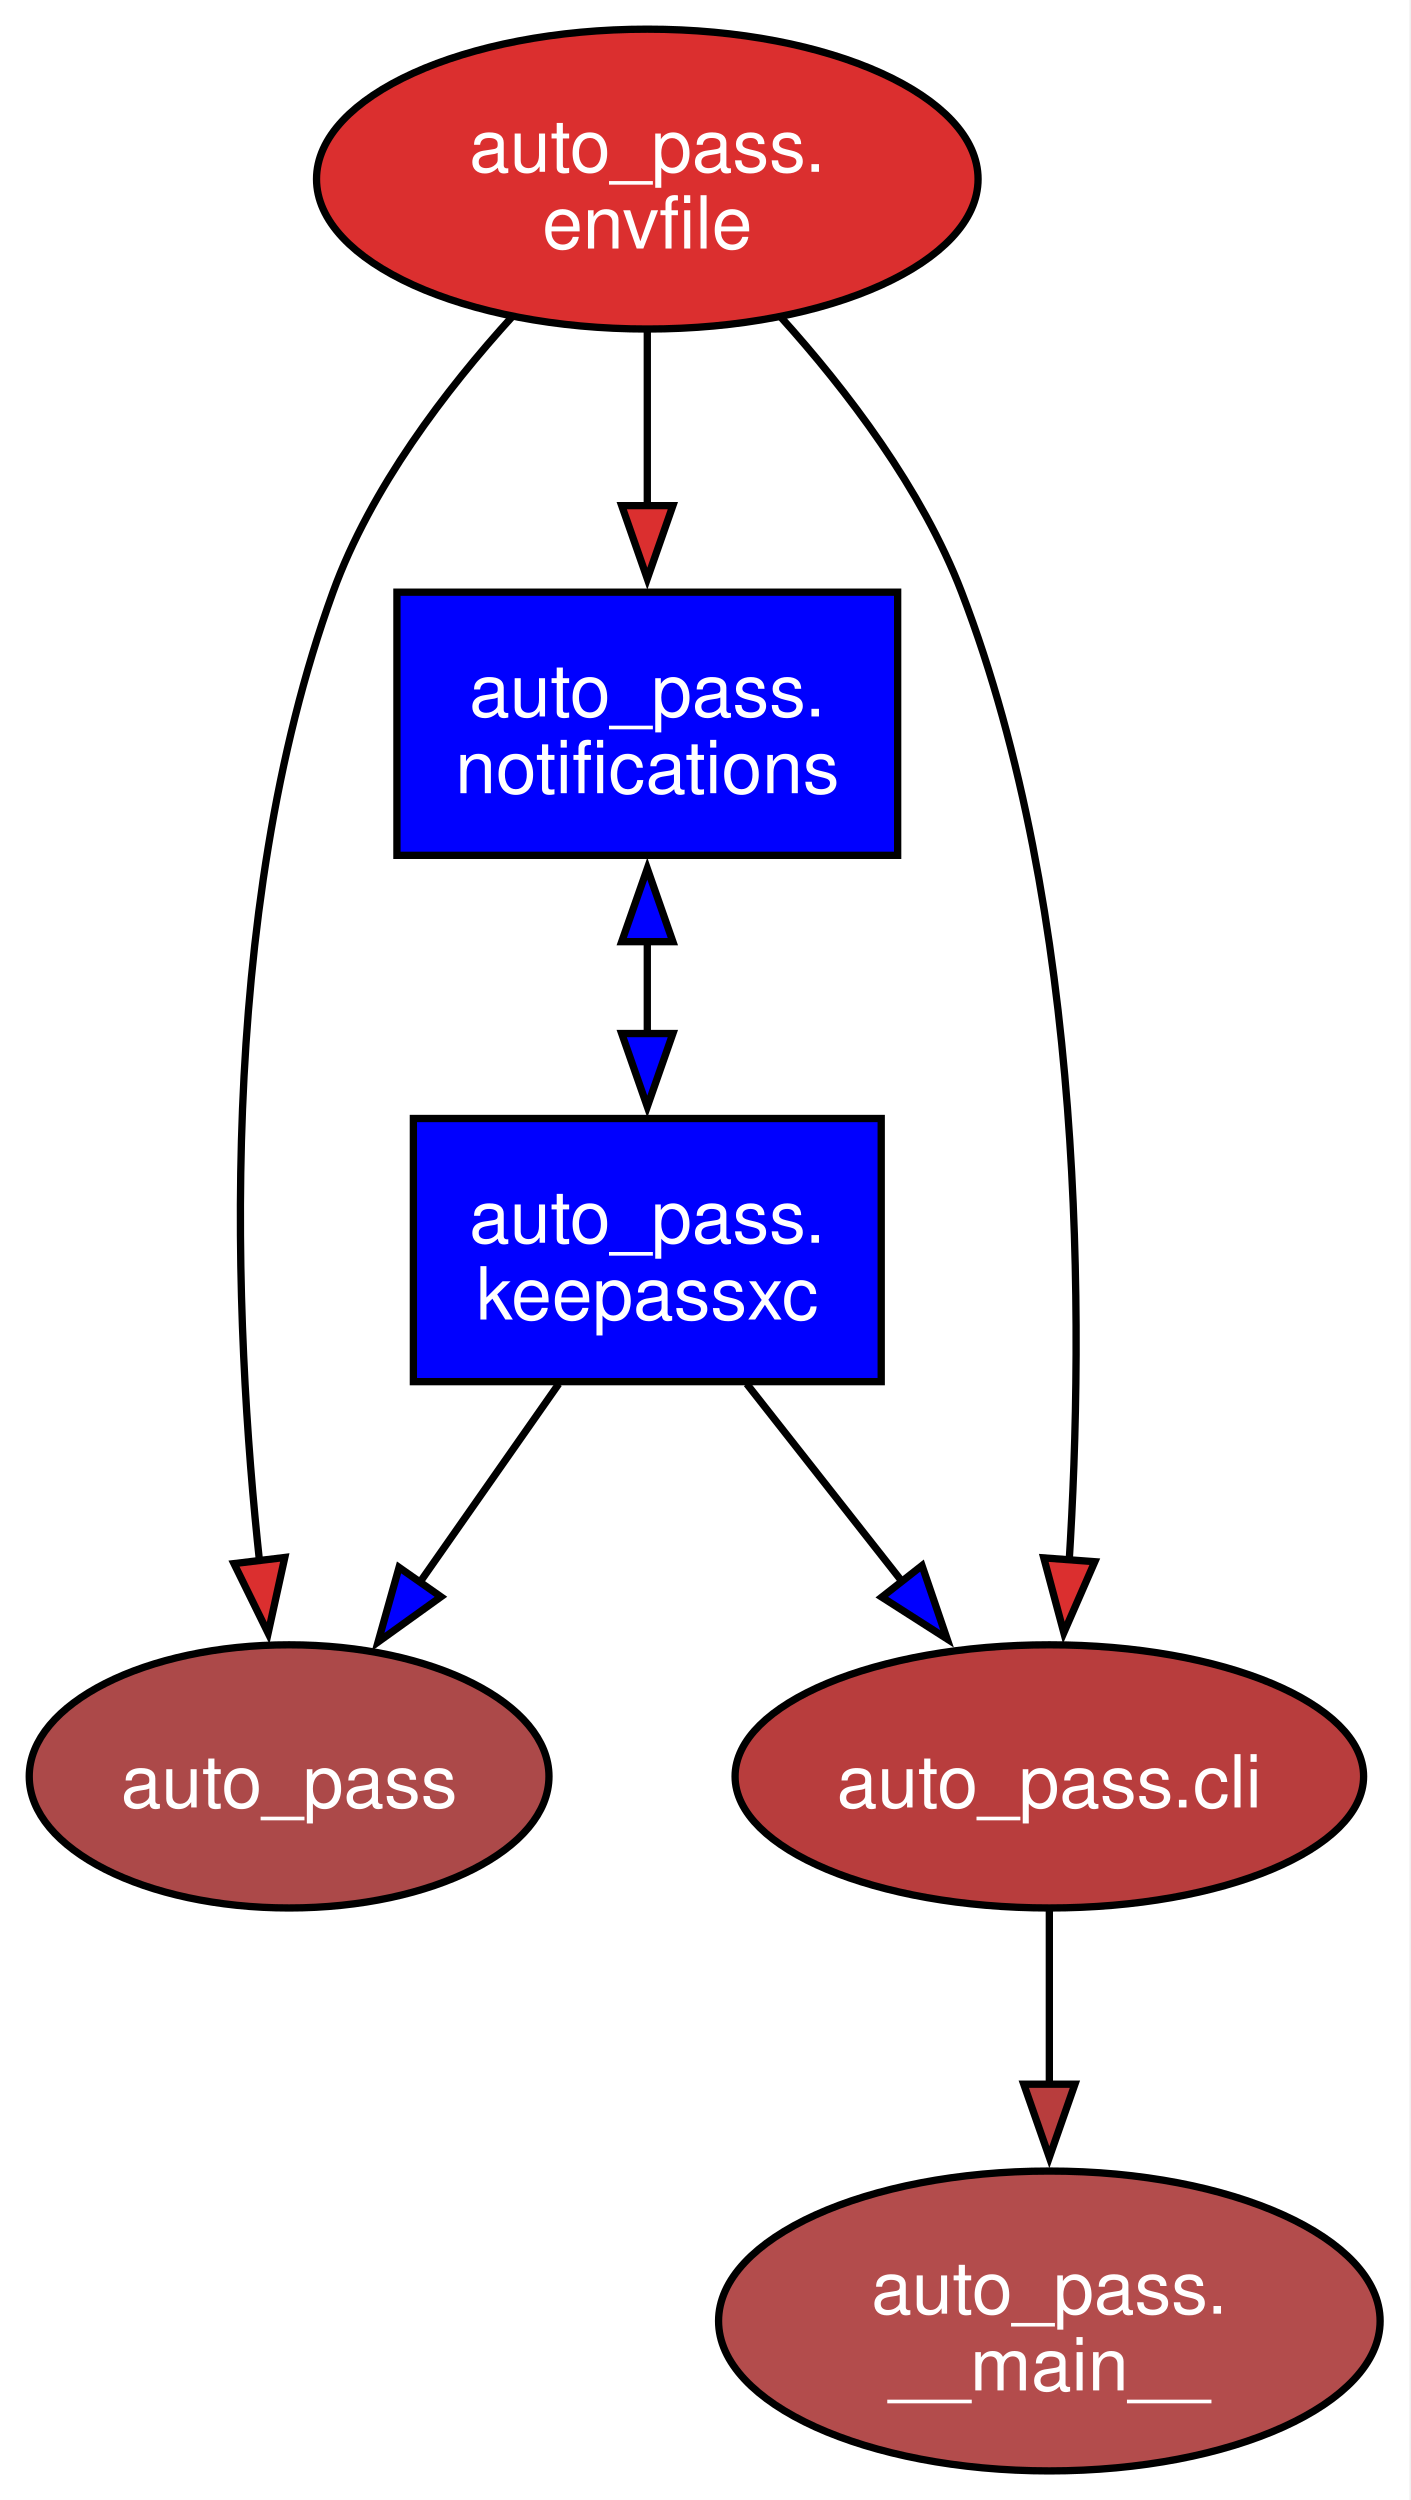
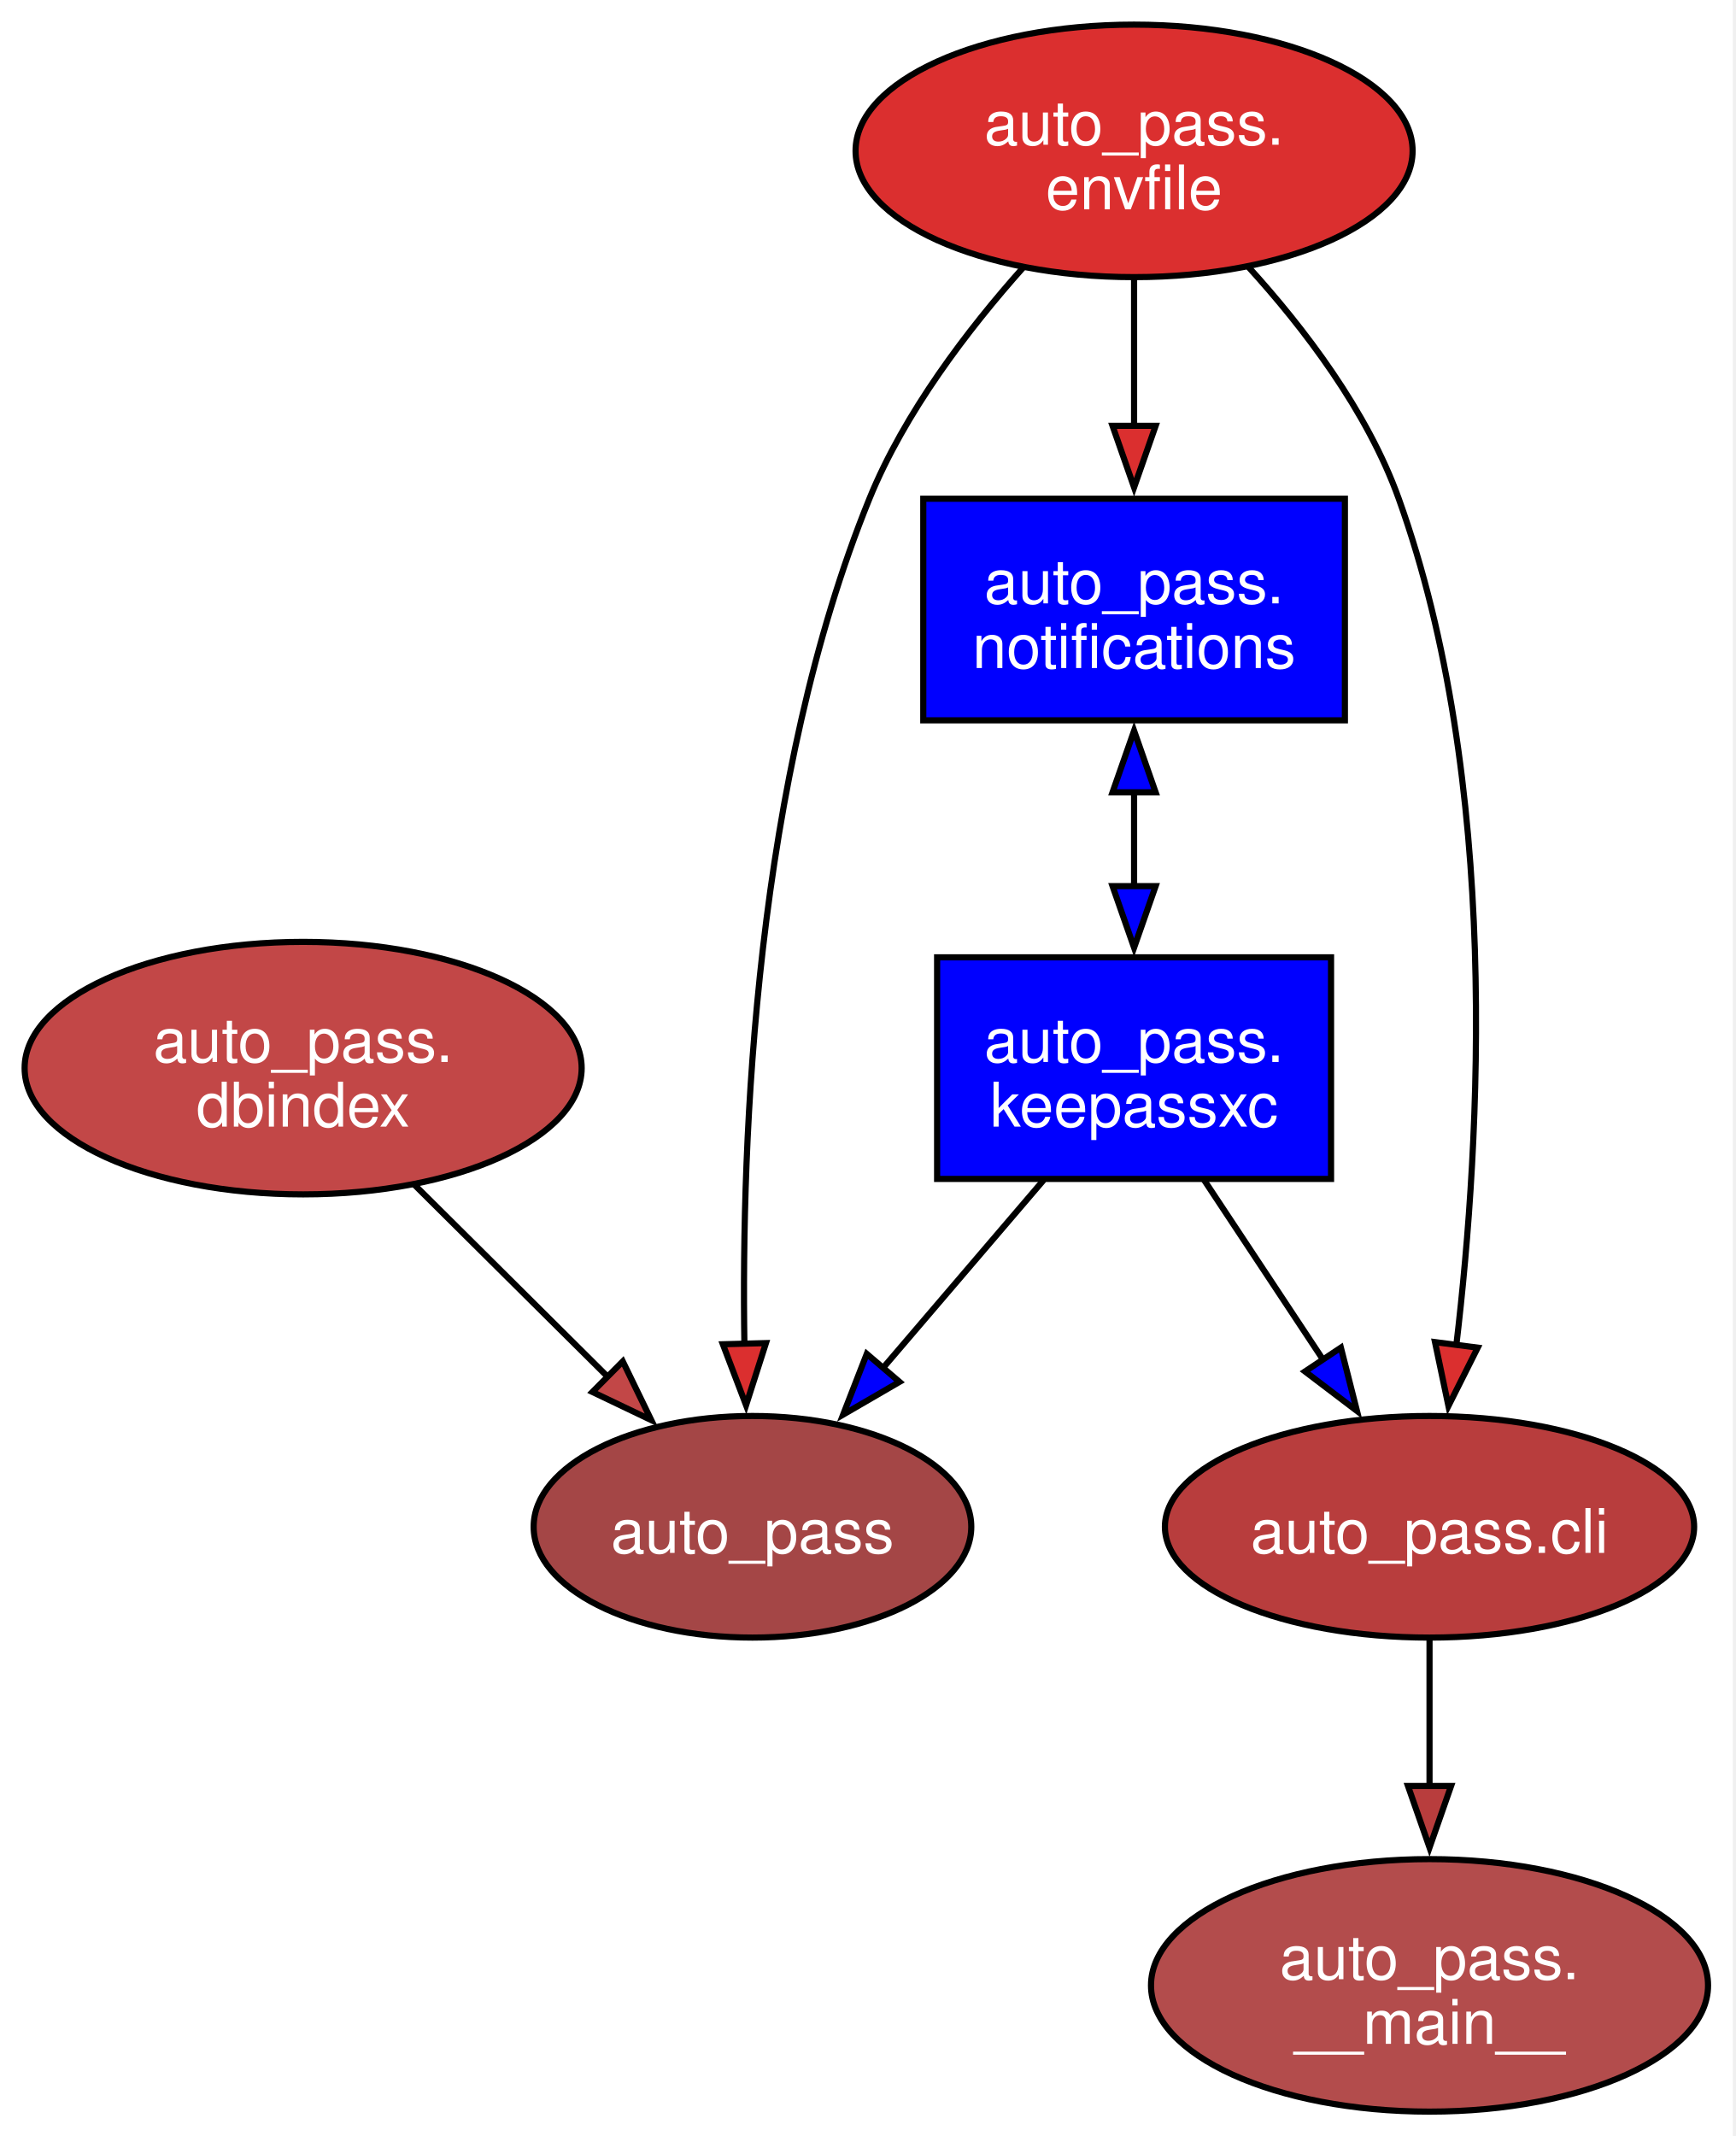
- <svg xmlns="http://www.w3.org/2000/svg" width="193pt" height="342pt" viewBox="0.00 0.00 193.00 342.00">
-   <g id="graph0" class="graph" transform="scale(1 1) rotate(0) translate(4 338.02)">
+ <svg xmlns="http://www.w3.org/2000/svg" width="282pt" height="347pt" viewBox="0.00 0.00 282.00 347.00">
+   <g id="graph0" class="graph" transform="scale(1 1) rotate(0) translate(4 343.04)">
    <style>.edge&gt;path:hover{stroke-width:8}</style>
-     <polygon fill="white" stroke="none" points="-4,4 -4,-338.02 188.81,-338.02 188.81,4 -4,4" />
+     <polygon fill="white" stroke="none" points="-4,4 -4,-343.04 277.51,-343.04 277.51,4 -4,4" />
    <g id="node1" class="node">
      <style>.edge&gt;path:hover{stroke-width:8}</style>
-       <ellipse fill="#ac4949" stroke="black" cx="35.55" cy="-95.01" rx="35.55" ry="18" />
-       <text xml:space="preserve" text-anchor="middle" x="35.55" y="-90.76" font-family="Helvetica,sans-Serif" font-size="10.00" fill="#ffffff">auto_pass</text>
+       <ellipse fill="#a44646" stroke="black" cx="118.25" cy="-95.01" rx="35.55" ry="18" />
+       <text xml:space="preserve" text-anchor="middle" x="118.25" y="-90.76" font-family="Helvetica,sans-Serif" font-size="10.00" fill="#ffffff">auto_pass</text>
    </g>
    <g id="node2" class="node">
      <style>.edge&gt;path:hover{stroke-width:8}</style>
-       <ellipse fill="#b34c4c" stroke="black" cx="139.55" cy="-20.51" rx="45.25" ry="20.51" />
-       <text xml:space="preserve" text-anchor="middle" x="139.55" y="-21.51" font-family="Helvetica,sans-Serif" font-size="10.00" fill="#ffffff">auto_pass.</text>
-       <text xml:space="preserve" text-anchor="middle" x="139.55" y="-11.01" font-family="Helvetica,sans-Serif" font-size="10.00" fill="#ffffff">__main__</text>
+       <ellipse fill="#b34c4c" stroke="black" cx="228.25" cy="-20.51" rx="45.25" ry="20.51" />
+       <text xml:space="preserve" text-anchor="middle" x="228.25" y="-21.51" font-family="Helvetica,sans-Serif" font-size="10.00" fill="#ffffff">auto_pass.</text>
+       <text xml:space="preserve" text-anchor="middle" x="228.25" y="-11.01" font-family="Helvetica,sans-Serif" font-size="10.00" fill="#ffffff">__main__</text>
    </g>
    <g id="node3" class="node">
      <style>.edge&gt;path:hover{stroke-width:8}</style>
-       <ellipse fill="#b83d3d" stroke="black" cx="139.55" cy="-95.01" rx="42.99" ry="18" />
-       <text xml:space="preserve" text-anchor="middle" x="139.55" y="-90.76" font-family="Helvetica,sans-Serif" font-size="10.00" fill="#ffffff">auto_pass.cli</text>
+       <ellipse fill="#b83d3d" stroke="black" cx="228.25" cy="-95.01" rx="42.99" ry="18" />
+       <text xml:space="preserve" text-anchor="middle" x="228.25" y="-90.76" font-family="Helvetica,sans-Serif" font-size="10.00" fill="#ffffff">auto_pass.cli</text>
    </g>
    <g id="edge1" class="edge">
      <style>.edge&gt;path:hover{stroke-width:8}</style>
-       <path fill="none" stroke="black" d="M139.55,-76.83C139.55,-69.6 139.55,-60.96 139.55,-52.67" />
-       <polygon fill="#b83d3d" stroke="black" points="143.05,-52.9 139.55,-42.9 136.05,-52.9 143.05,-52.9" />
+       <path fill="none" stroke="black" d="M228.25,-76.83C228.25,-69.6 228.25,-60.96 228.25,-52.67" />
+       <polygon fill="#b83d3d" stroke="black" points="231.75,-52.9 228.25,-42.9 224.75,-52.9 231.75,-52.9" />
    </g>
    <g id="node4" class="node">
      <style>.edge&gt;path:hover{stroke-width:8}</style>
-       <ellipse fill="#db2f2f" stroke="black" cx="84.55" cy="-313.52" rx="45.25" ry="20.51" />
-       <text xml:space="preserve" text-anchor="middle" x="84.55" y="-314.52" font-family="Helvetica,sans-Serif" font-size="10.00" fill="#ffffff">auto_pass.</text>
-       <text xml:space="preserve" text-anchor="middle" x="84.55" y="-304.02" font-family="Helvetica,sans-Serif" font-size="10.00" fill="#ffffff">envfile</text>
+       <ellipse fill="#c24747" stroke="black" cx="45.25" cy="-169.52" rx="45.25" ry="20.51" />
+       <text xml:space="preserve" text-anchor="middle" x="45.25" y="-170.52" font-family="Helvetica,sans-Serif" font-size="10.00" fill="#ffffff">auto_pass.</text>
+       <text xml:space="preserve" text-anchor="middle" x="45.25" y="-160.02" font-family="Helvetica,sans-Serif" font-size="10.00" fill="#ffffff">dbindex</text>
    </g>
    <g id="edge2" class="edge">
      <style>.edge&gt;path:hover{stroke-width:8}</style>
-       <path fill="none" stroke="black" d="M66.16,-294.8C56.96,-284.69 46.71,-271.22 41.55,-257.01 25.49,-212.75 27.96,-157.09 31.53,-124.15" />
-       <polygon fill="#db2f2f" stroke="black" points="34.96,-124.96 32.68,-114.61 28.01,-124.12 34.96,-124.96" />
+       <path fill="none" stroke="black" d="M63.3,-150.6C72.8,-141.16 84.56,-129.48 94.77,-119.34" />
+       <polygon fill="#c24747" stroke="black" points="97.18,-121.88 101.81,-112.34 92.25,-116.91 97.18,-121.88" />
+     </g>
+     <g id="node5" class="node">
+       <style>.edge&gt;path:hover{stroke-width:8}</style>
+       <ellipse fill="#db2f2f" stroke="black" cx="180.25" cy="-318.53" rx="45.25" ry="20.51" />
+       <text xml:space="preserve" text-anchor="middle" x="180.25" y="-319.53" font-family="Helvetica,sans-Serif" font-size="10.00" fill="#ffffff">auto_pass.</text>
+       <text xml:space="preserve" text-anchor="middle" x="180.25" y="-309.03" font-family="Helvetica,sans-Serif" font-size="10.00" fill="#ffffff">envfile</text>
    </g>
    <g id="edge3" class="edge">
      <style>.edge&gt;path:hover{stroke-width:8}</style>
-       <path fill="none" stroke="black" d="M102.74,-294.72C111.88,-284.59 122.13,-271.12 127.55,-257.01 144.47,-212.97 144.33,-157.24 142.25,-124.23" />
-       <polygon fill="#db2f2f" stroke="black" points="145.77,-124.38 141.53,-114.67 138.79,-124.9 145.77,-124.38" />
+       <path fill="none" stroke="black" d="M162.29,-299.64C153.22,-289.48 142.95,-276.02 137.25,-262.02 118.75,-216.56 116.41,-158.66 116.94,-124.63" />
+       <polygon fill="#db2f2f" stroke="black" points="120.44,-124.85 117.21,-114.76 113.44,-124.66 120.44,-124.85" />
+     </g>
+     <g id="edge4" class="edge">
+       <style>.edge&gt;path:hover{stroke-width:8}</style>
+       <path fill="none" stroke="black" d="M198.69,-299.82C207.9,-289.72 218.15,-276.25 223.25,-262.02 239.74,-216.1 236.62,-158.35 232.6,-124.48" />
+       <polygon fill="#db2f2f" stroke="black" points="236.08,-124.11 231.32,-114.64 229.14,-125.01 236.08,-124.11" />
+     </g>
+     <g id="node7" class="node">
+       <style>.edge&gt;path:hover{stroke-width:8}</style>
+       <polygon fill="blue" stroke="black" points="214.5,-262.02 146,-262.02 146,-226.02 214.5,-226.02 214.5,-262.02" />
+       <text xml:space="preserve" text-anchor="middle" x="180.25" y="-245.02" font-family="Helvetica,sans-Serif" font-size="10.00" fill="white">auto_pass.</text>
+       <text xml:space="preserve" text-anchor="middle" x="180.25" y="-234.52" font-family="Helvetica,sans-Serif" font-size="10.00" fill="white">notifications</text>
+     </g>
+     <g id="edge5" class="edge">
+       <style>.edge&gt;path:hover{stroke-width:8}</style>
+       <path fill="none" stroke="black" d="M180.25,-297.72C180.25,-290.28 180.25,-281.67 180.25,-273.6" />
+       <polygon fill="#db2f2f" stroke="black" points="183.75,-273.86 180.25,-263.86 176.75,-273.86 183.75,-273.86" />
    </g>
    <g id="node6" class="node">
      <style>.edge&gt;path:hover{stroke-width:8}</style>
-       <polygon fill="blue" stroke="black" points="118.8,-257.01 50.3,-257.01 50.3,-221.01 118.8,-221.01 118.8,-257.01" />
-       <text xml:space="preserve" text-anchor="middle" x="84.55" y="-240.01" font-family="Helvetica,sans-Serif" font-size="10.00" fill="white">auto_pass.</text>
-       <text xml:space="preserve" text-anchor="middle" x="84.55" y="-229.51" font-family="Helvetica,sans-Serif" font-size="10.00" fill="white">notifications</text>
-     </g>
-     <g id="edge4" class="edge">
-       <style>.edge&gt;path:hover{stroke-width:8}</style>
-       <path fill="none" stroke="black" d="M84.55,-292.71C84.55,-285.27 84.55,-276.66 84.55,-268.58" />
-       <polygon fill="#db2f2f" stroke="black" points="88.05,-268.85 84.55,-258.85 81.05,-268.85 88.05,-268.85" />
-     </g>
-     <g id="node5" class="node">
-       <style>.edge&gt;path:hover{stroke-width:8}</style>
-       <polygon fill="blue" stroke="black" points="116.55,-185.01 52.55,-185.01 52.55,-149.01 116.55,-149.01 116.55,-185.01" />
-       <text xml:space="preserve" text-anchor="middle" x="84.55" y="-168.01" font-family="Helvetica,sans-Serif" font-size="10.00" fill="white">auto_pass.</text>
-       <text xml:space="preserve" text-anchor="middle" x="84.55" y="-157.51" font-family="Helvetica,sans-Serif" font-size="10.00" fill="white">keepassxc</text>
-     </g>
-     <g id="edge5" class="edge">
-       <style>.edge&gt;path:hover{stroke-width:8}</style>
-       <path fill="none" stroke="black" d="M72.44,-148.71C66.7,-140.5 59.72,-130.54 53.39,-121.49" />
-       <polygon fill="blue" stroke="black" points="56.32,-119.58 47.72,-113.4 50.59,-123.6 56.32,-119.58" />
+       <polygon fill="blue" stroke="black" points="212.25,-187.52 148.25,-187.52 148.25,-151.52 212.25,-151.52 212.25,-187.52" />
+       <text xml:space="preserve" text-anchor="middle" x="180.25" y="-170.52" font-family="Helvetica,sans-Serif" font-size="10.00" fill="white">auto_pass.</text>
+       <text xml:space="preserve" text-anchor="middle" x="180.25" y="-160.02" font-family="Helvetica,sans-Serif" font-size="10.00" fill="white">keepassxc</text>
    </g>
    <g id="edge6" class="edge">
      <style>.edge&gt;path:hover{stroke-width:8}</style>
-       <path fill="none" stroke="black" d="M98.15,-148.71C104.57,-140.54 112.37,-130.62 119.45,-121.6" />
-       <polygon fill="blue" stroke="black" points="122.13,-123.85 125.56,-113.82 116.63,-119.53 122.13,-123.85" />
+       <path fill="none" stroke="black" d="M165.56,-151.34C157.7,-142.14 147.87,-130.65 139.22,-120.53" />
+       <polygon fill="blue" stroke="black" points="142.14,-118.55 132.98,-113.23 136.82,-123.1 142.14,-118.55" />
    </g>
-     <g id="edge8" class="edge">
+     <g id="edge7" class="edge">
      <style>.edge&gt;path:hover{stroke-width:8}</style>
-       <path fill="none" stroke="black" d="M84.55,-209.25C84.55,-205.02 84.55,-200.67 84.55,-196.45" />
-       <polygon fill="blue" stroke="black" points="81.05,-209.2 84.55,-219.2 88.05,-209.2 81.05,-209.2" />
-       <polygon fill="blue" stroke="black" points="88.05,-196.63 84.55,-186.63 81.05,-196.63 88.05,-196.63" />
+       <path fill="none" stroke="black" d="M191.63,-151.34C197.45,-142.54 204.66,-131.65 211.14,-121.87" />
+       <polygon fill="blue" stroke="black" points="213.85,-124.11 216.46,-113.83 208.02,-120.24 213.85,-124.11" />
+     </g>
+     <g id="edge9" class="edge">
+       <style>.edge&gt;path:hover{stroke-width:8}</style>
+       <path fill="none" stroke="black" d="M180.25,-214.48C180.25,-209.36 180.25,-204.02 180.25,-198.91" />
+       <polygon fill="blue" stroke="black" points="176.75,-214.33 180.25,-224.33 183.75,-214.33 176.75,-214.33" />
+       <polygon fill="blue" stroke="black" points="183.75,-199.09 180.25,-189.09 176.75,-199.09 183.75,-199.09" />
    </g>
  </g>
</svg>
